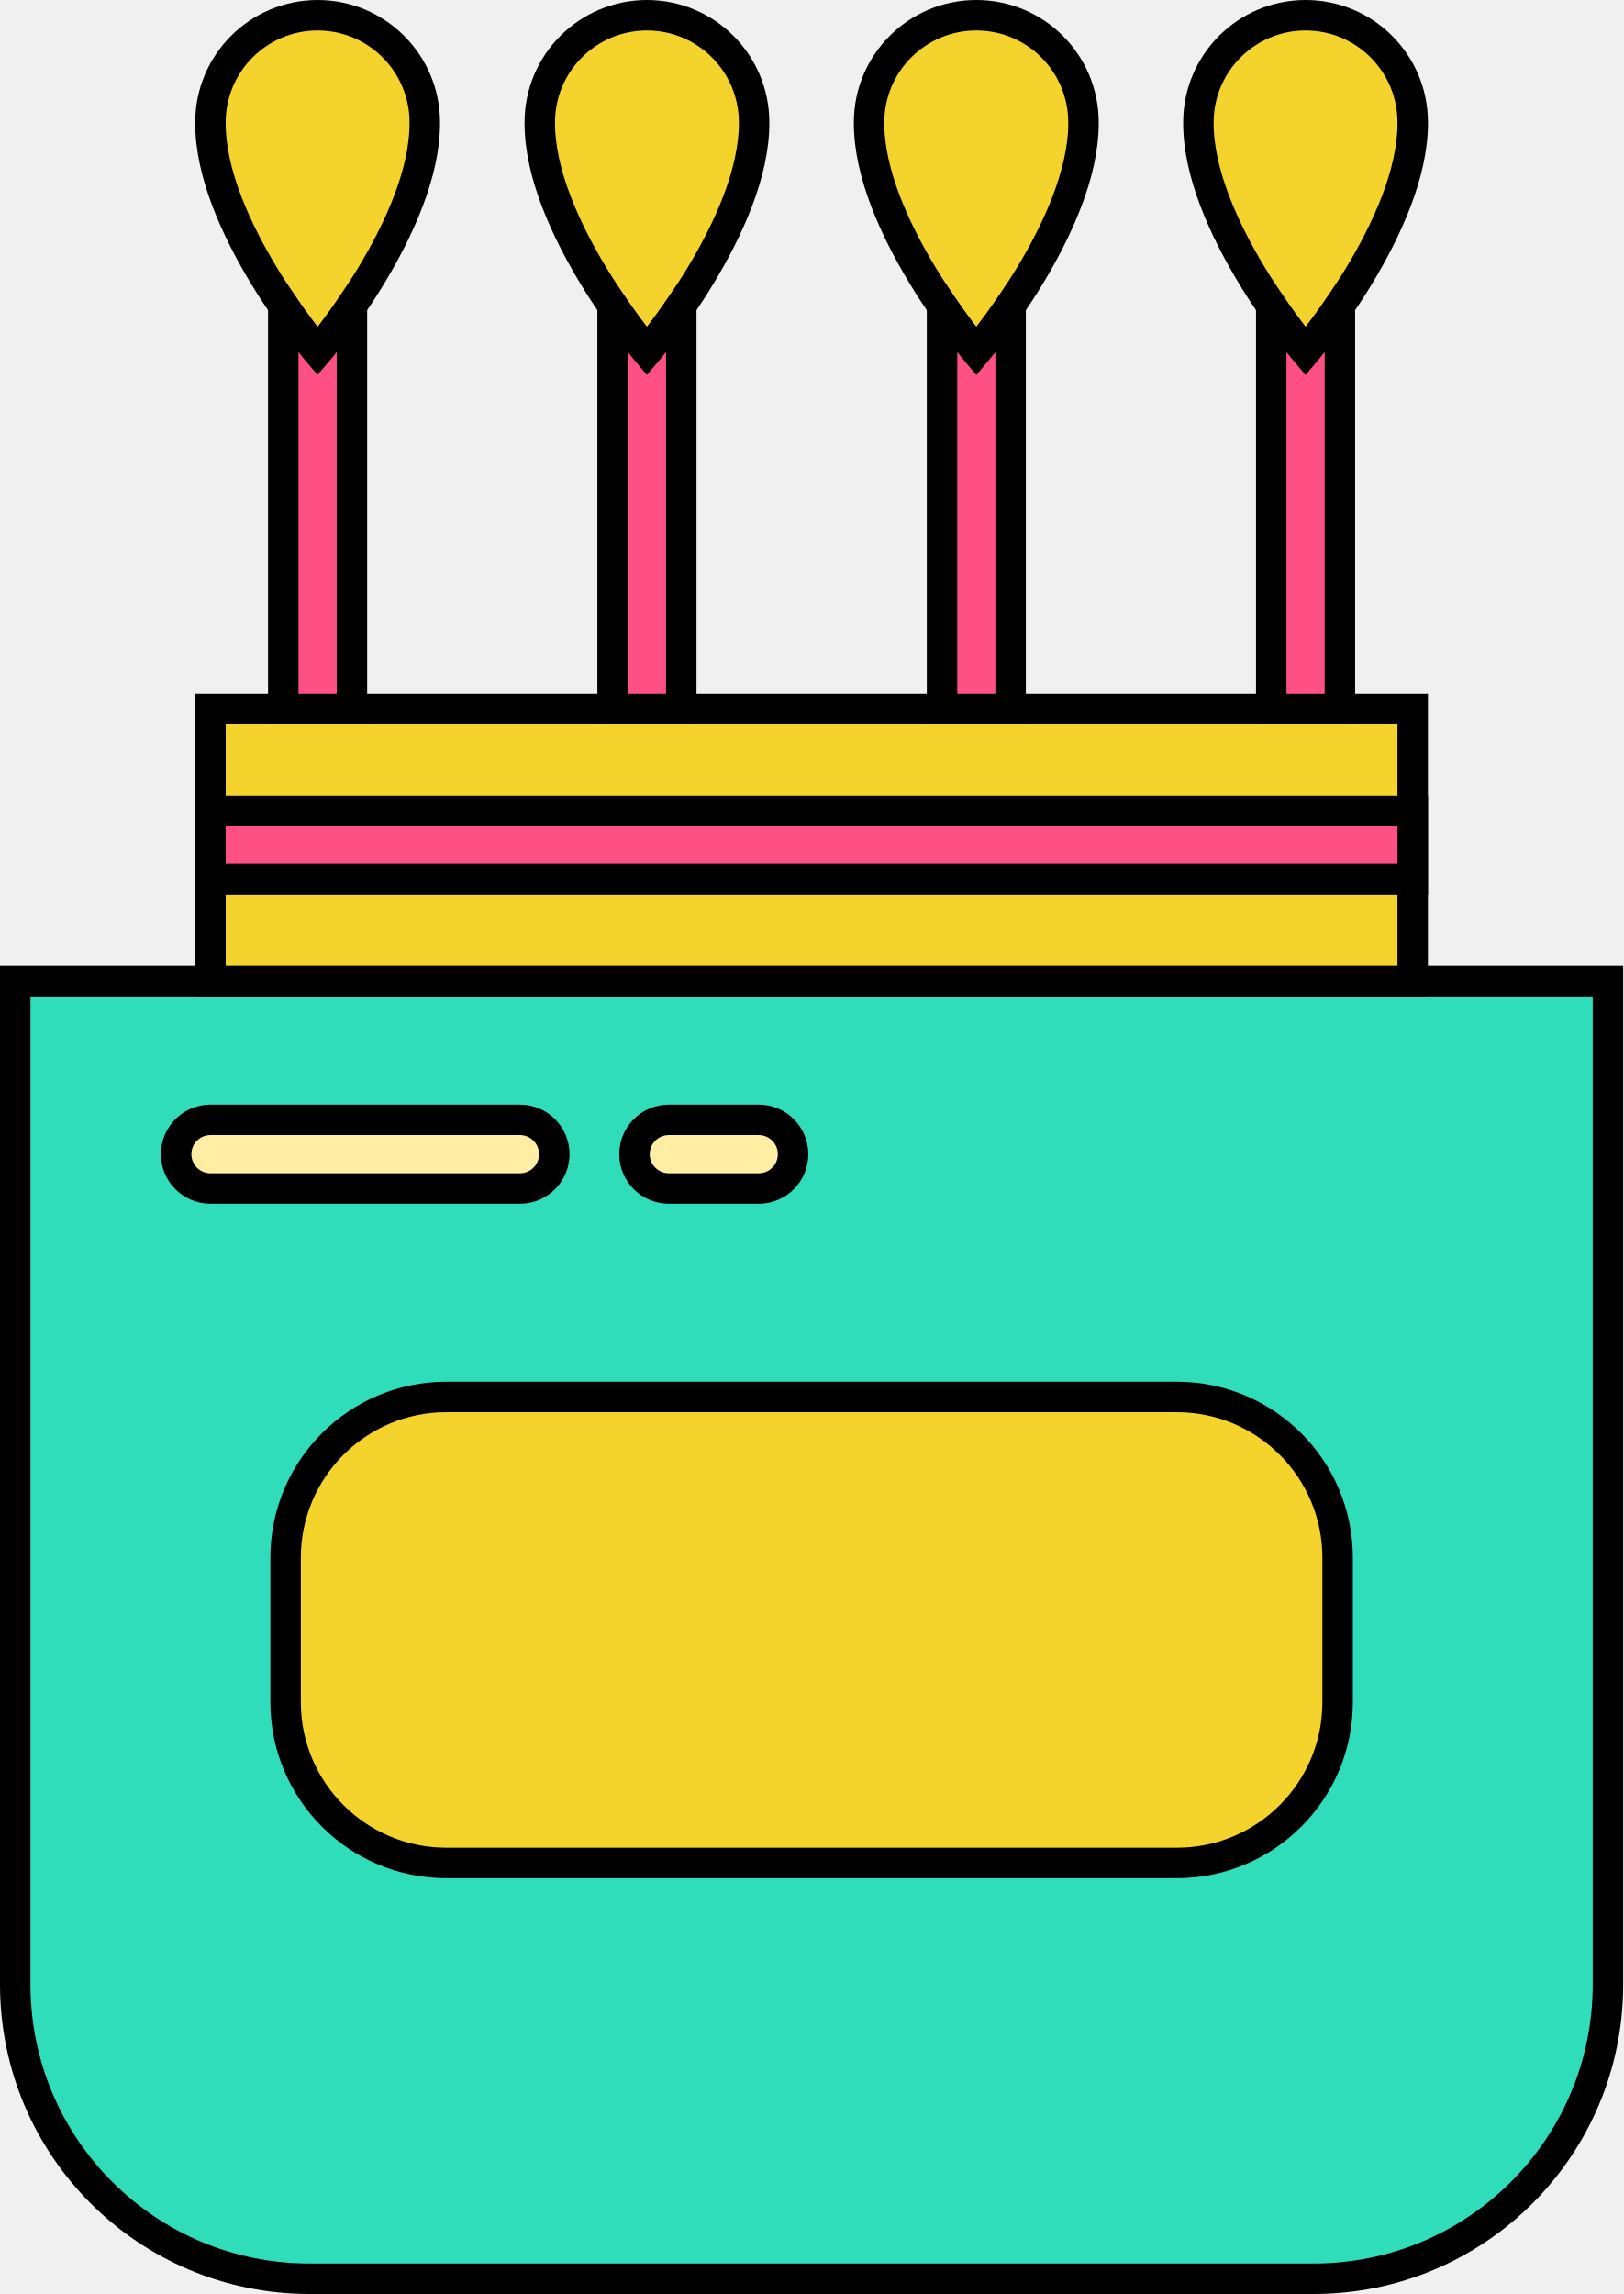
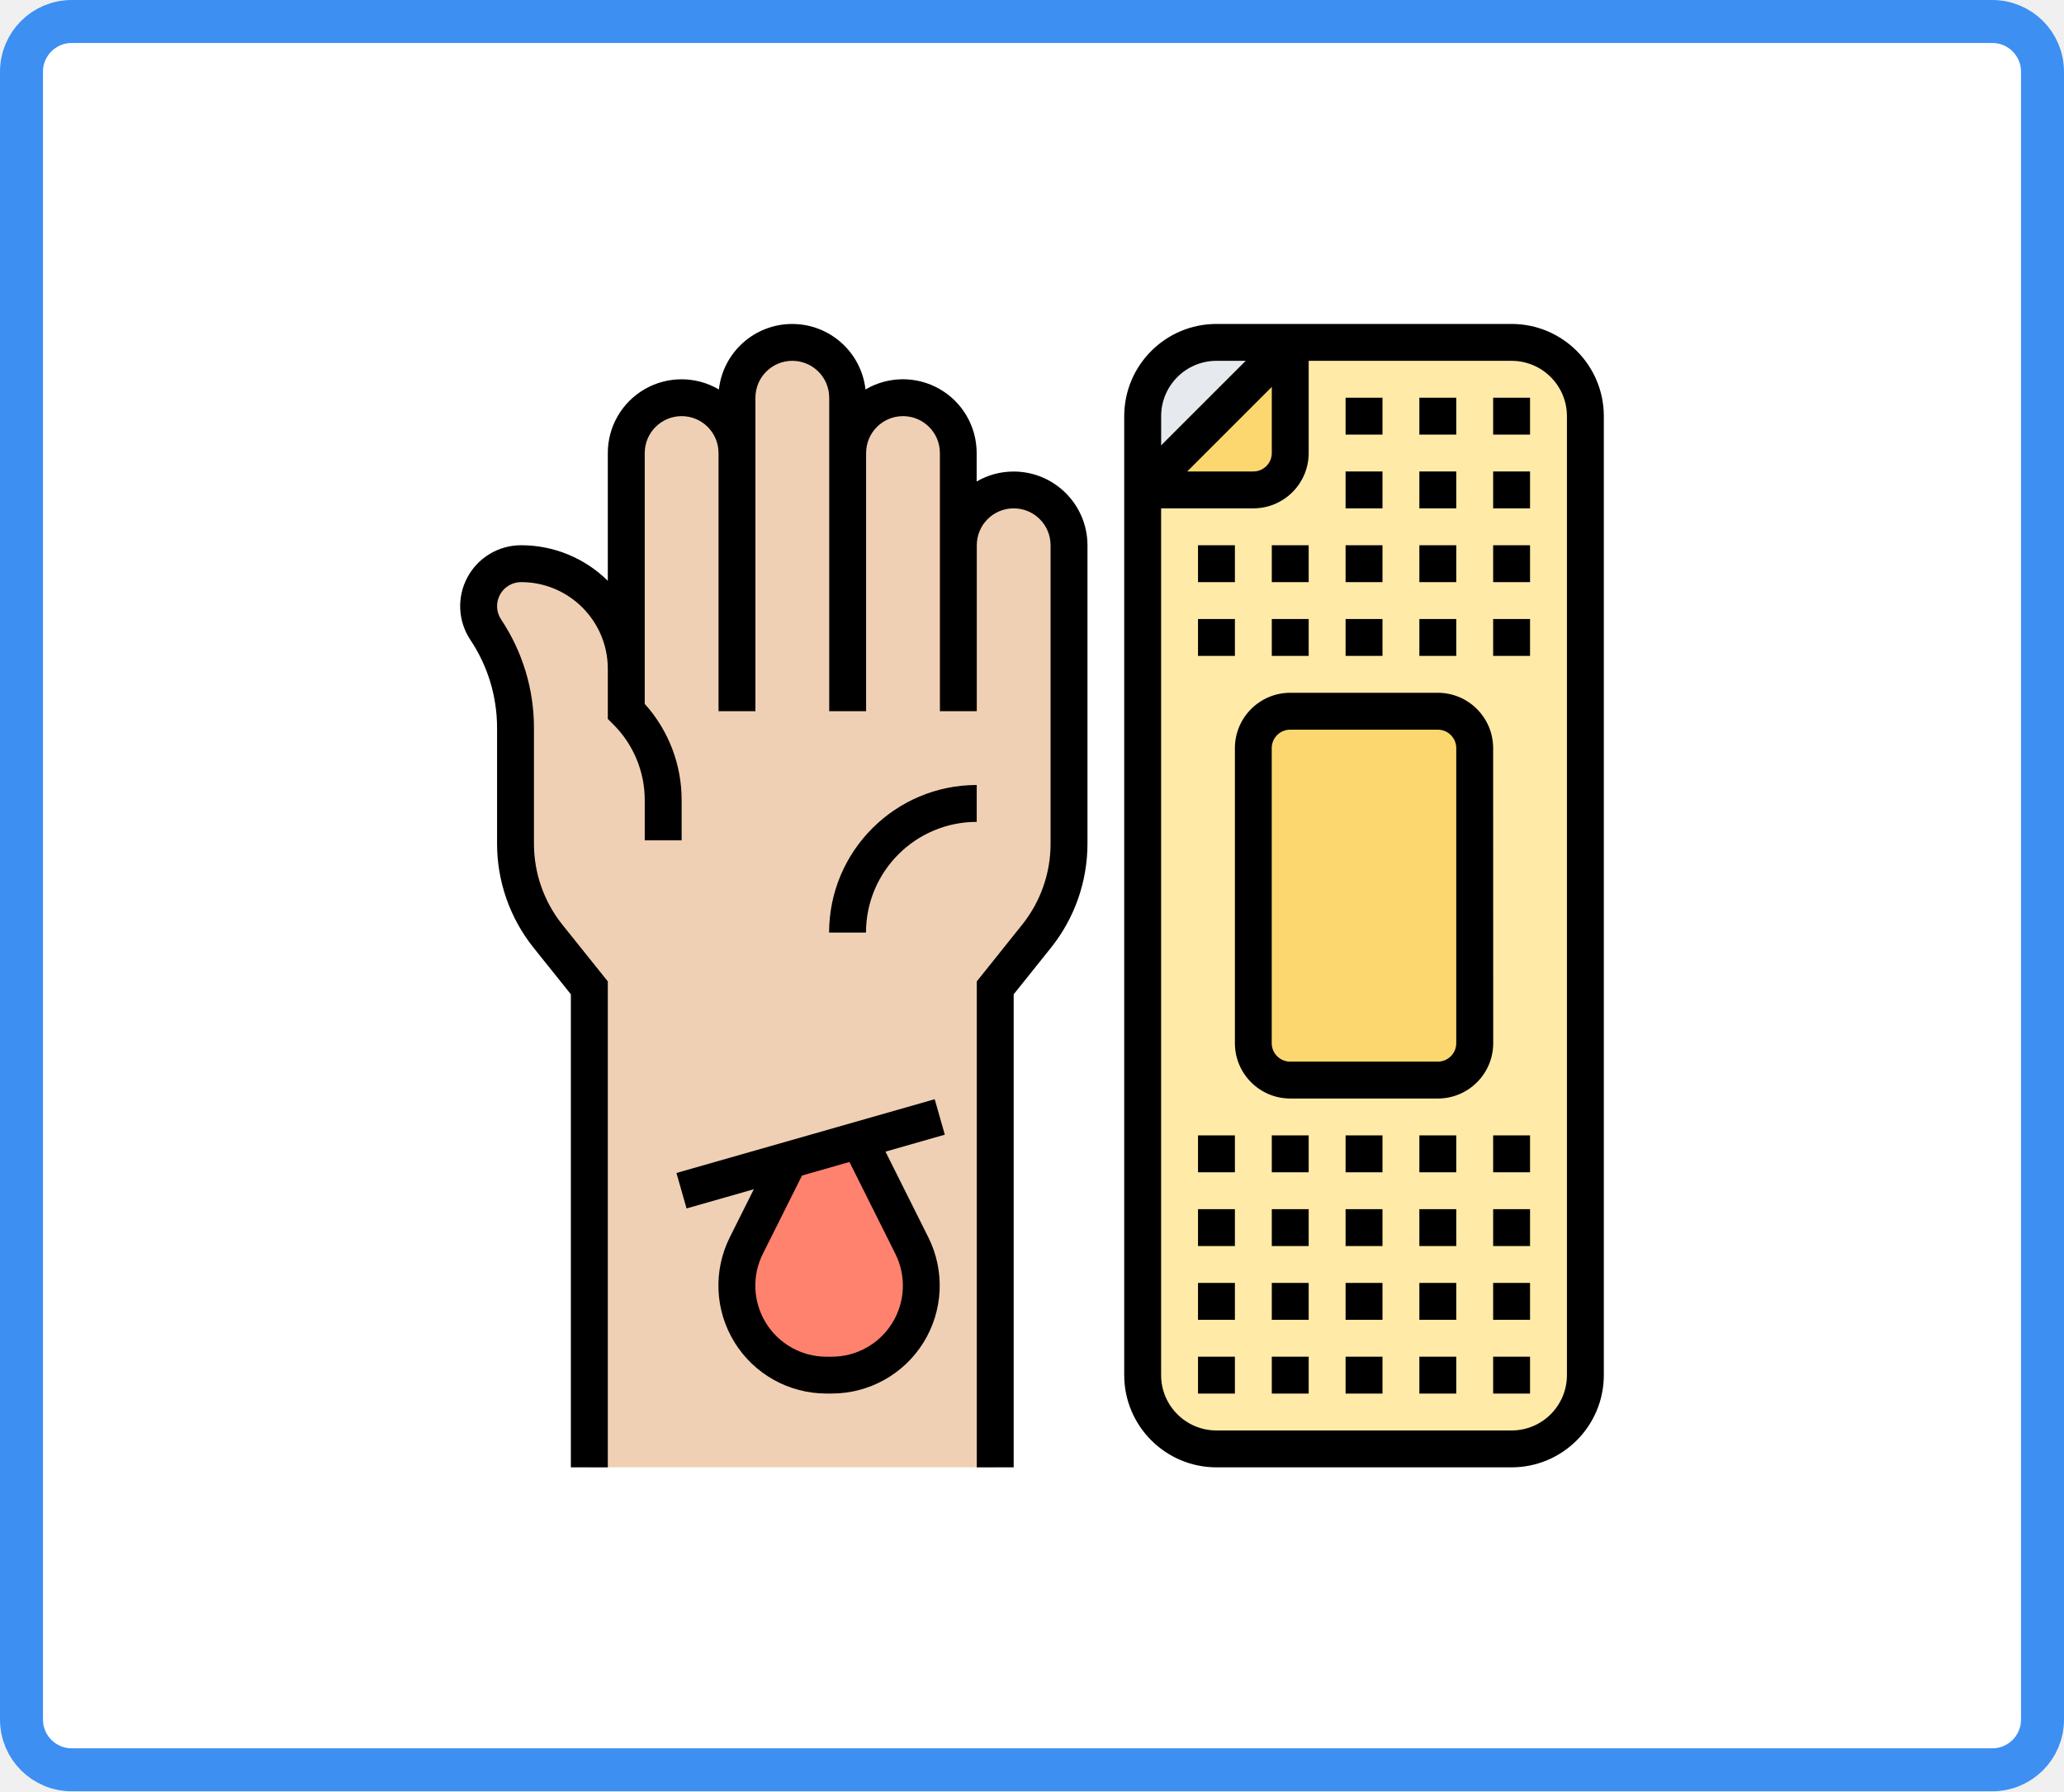
- <svg xmlns="http://www.w3.org/2000/svg" width="53.265" height="75.271" viewBox="0 0 53.265 75.271">
-   <g id="_45" data-name="45" transform="translate(-22.9 -5.806)">
-     <path id="Trazado_881778" data-name="Trazado 881778" d="M23.4,55.546H75.665V88.468a9.655,9.655,0,0,1-9.655,9.655H33.055A9.655,9.655,0,0,1,23.4,88.468V55.546Z" transform="translate(0 -17.546)" fill="#2fddbb" stroke="#000" stroke-width="1" />
-     <rect id="Rectángulo_403347" data-name="Rectángulo 403347" width="39.452" height="8.938" transform="translate(29.806 29.061)" fill="#f4d32c" stroke="#000" stroke-width="1" />
-     <path id="Trazado_881779" data-name="Trazado 881779" d="M36.869,6.306a3.517,3.517,0,0,1,3.517,3.517c.02,3.355-3.517,7.515-3.517,7.515s-3.54-4.161-3.516-7.515A3.516,3.516,0,0,1,36.87,6.306Z" transform="translate(-3.547 0)" fill="#f4d32c" stroke="#000" stroke-width="1" />
-     <path id="Trazado_881780" data-name="Trazado 881780" d="M53.658,6.306a3.517,3.517,0,0,1,3.517,3.517c.02,3.355-3.517,7.515-3.517,7.515s-3.536-4.161-3.516-7.515a3.516,3.516,0,0,1,3.517-3.517Z" transform="translate(-9.529 0)" fill="#f4d32c" stroke="#000" stroke-width="1" />
-     <path id="Trazado_881781" data-name="Trazado 881781" d="M70.451,6.306a3.516,3.516,0,0,1,3.516,3.517c.02,3.355-3.516,7.515-3.516,7.515s-3.54-4.161-3.52-7.515A3.517,3.517,0,0,1,70.451,6.306Z" transform="translate(-15.512)" fill="#f4d32c" stroke="#000" stroke-width="1" />
-     <path id="Trazado_881782" data-name="Trazado 881782" d="M87.237,6.306a3.516,3.516,0,0,1,3.516,3.517c.021,3.355-3.516,7.515-3.516,7.515S83.7,13.178,83.72,9.823a3.517,3.517,0,0,1,3.517-3.517Z" transform="translate(-21.494 0)" fill="#f4d32c" stroke="#000" stroke-width="1" />
-     <rect id="Rectángulo_403348" data-name="Rectángulo 403348" width="34.522" height="15.291" rx="5.275" transform="translate(32.272 51.643)" fill="#f4d32c" stroke="#000" stroke-width="1" />
-     <rect id="Rectángulo_403349" data-name="Rectángulo 403349" width="39.453" height="2.253" transform="translate(29.806 32.404)" fill="#ff5086" stroke="#000" stroke-width="1" />
-     <path id="Trazado_881783" data-name="Trazado 881783" d="M42.886,64.87H32.729a1.126,1.126,0,0,1,0-2.253H42.886a1.126,1.126,0,0,1,0,2.253Z" transform="translate(-2.923 -20.066)" fill="#ffeea4" stroke="#000" stroke-width="1" />
-     <path id="Trazado_881784" data-name="Trazado 881784" d="M59.057,64.87H56.1a1.126,1.126,0,1,1,0-2.253h2.952a1.126,1.126,0,0,1,0,2.253Z" transform="translate(-11.253 -20.066)" fill="#ffeea4" stroke="#000" stroke-width="1" />
-     <path id="Trazado_881785" data-name="Trazado 881785" d="M38.192,22.612s-.5-.591-1.126-1.506V34.335h2.253V21.106C38.7,22.021,38.192,22.612,38.192,22.612Z" transform="translate(-4.87 -5.274)" fill="#ff5086" stroke="#000" stroke-width="1" />
-     <path id="Trazado_881786" data-name="Trazado 881786" d="M54.981,22.612s-.5-.591-1.126-1.506V34.335h2.253V21.106C55.483,22.021,54.981,22.612,54.981,22.612Z" transform="translate(-10.852 -5.274)" fill="#ff5086" stroke="#000" stroke-width="1" />
-     <path id="Trazado_881787" data-name="Trazado 881787" d="M71.776,22.612s-.5-.591-1.126-1.506V34.335H72.9V21.106C72.275,22.021,71.776,22.612,71.776,22.612Z" transform="translate(-16.837 -5.274)" fill="#ff5086" stroke="#000" stroke-width="1" />
-     <path id="Trazado_881788" data-name="Trazado 881788" d="M88.56,22.612s-.5-.591-1.126-1.506V34.335h2.253V21.106C89.062,22.021,88.56,22.612,88.56,22.612Z" transform="translate(-22.818 -5.274)" fill="#ff5086" stroke="#000" stroke-width="1" />
+ <svg xmlns="http://www.w3.org/2000/svg" width="144" height="125" viewBox="0 0 144 125">
+   <g id="Grupo_1104020" data-name="Grupo 1104020" transform="translate(-1097.051 -4400)">
+     <g id="Rectángulo_404368" data-name="Rectángulo 404368" transform="translate(1097.051 4400)" fill="#fff" stroke="#3e8ff2" stroke-width="3">
+       <rect width="144" height="125" rx="5" stroke="none" />
+       <rect x="1.5" y="1.5" width="141" height="122" rx="3.5" fill="none" />
+     </g>
+     <g id="plaster_7014958" transform="translate(1129.156 4422.605)">
+       <g id="Grupo_1103788" data-name="Grupo 1103788" transform="translate(1.287 1.287)">
+         <g id="Grupo_1103782" data-name="Grupo 1103782" transform="translate(46.329 0)">
+           <path id="Trazado_884321" data-name="Trazado 884321" d="M306.3,8,296,18.3V13.148A5.148,5.148,0,0,1,301.148,8Z" transform="translate(-296 -8)" fill="#e6e9ed" />
+         </g>
+         <g id="Grupo_1103783" data-name="Grupo 1103783" transform="translate(46.329 0)">
+           <path id="Trazado_884322" data-name="Trazado 884322" d="M326.886,13.148v66.92a5.148,5.148,0,0,1-5.148,5.148H301.148A5.148,5.148,0,0,1,296,80.068V18.3h7.722a2.573,2.573,0,0,0,2.574-2.574V8h15.443A5.148,5.148,0,0,1,326.886,13.148Z" transform="translate(-296 -8)" fill="#ffeaa7" />
+         </g>
+         <g id="Grupo_1103784" data-name="Grupo 1103784" transform="translate(54.051 25.739)">
+           <path id="Trazado_884323" data-name="Trazado 884323" d="M359.443,170.574v20.591a2.573,2.573,0,0,1-2.574,2.574h-10.3A2.573,2.573,0,0,1,344,191.165V170.574A2.573,2.573,0,0,1,346.574,168h10.3A2.573,2.573,0,0,1,359.443,170.574Z" transform="translate(-344 -168)" fill="#fcd770" />
+         </g>
+         <g id="Grupo_1103785" data-name="Grupo 1103785" transform="translate(46.329 0)">
+           <path id="Trazado_884324" data-name="Trazado 884324" d="M306.3,8v7.722a2.573,2.573,0,0,1-2.574,2.574H296Z" transform="translate(-296 -8)" fill="#fcd770" />
+         </g>
+         <g id="Grupo_1103786" data-name="Grupo 1103786">
+           <path id="Trazado_884325" data-name="Trazado 884325" d="M33.739,15.722a3.861,3.861,0,0,1,7.722,0v6.435a3.861,3.861,0,1,1,7.722,0V43a10.3,10.3,0,0,1-2.255,6.431l-2.892,3.615V86.5H15.722V53.042l-2.892-3.615A10.3,10.3,0,0,1,10.574,43V34.908a12.328,12.328,0,0,0-.531-3.582A12.331,12.331,0,0,0,8.5,28.05a2.965,2.965,0,0,1,2.466-4.607A7.333,7.333,0,0,1,18.3,30.775V15.722a3.861,3.861,0,0,1,7.722,0V11.861a3.861,3.861,0,0,1,7.722,0Z" transform="translate(-8 -8)" fill="#f0d0b4" />
+         </g>
+         <g id="Grupo_1103787" data-name="Grupo 1103787" transform="translate(18.017 55.66)">
+           <path id="Trazado_884326" data-name="Trazado 884326" d="M132.7,362.725a6.247,6.247,0,0,1-6.079,7.683h-.376a6.247,6.247,0,0,1-5.587-9.041l2.987-5.973L128.526,354l3.684,7.368A6.184,6.184,0,0,1,132.7,362.725Z" transform="translate(-120 -354)" fill="#ff826e" />
+         </g>
+       </g>
+       <g id="Grupo_1103789" data-name="Grupo 1103789">
+         <path id="Trazado_884327" data-name="Trazado 884327" d="M315.025,0H294.435A6.442,6.442,0,0,0,288,6.435v66.92a6.442,6.442,0,0,0,6.435,6.435h20.591a6.442,6.442,0,0,0,6.435-6.435V6.435A6.442,6.442,0,0,0,315.025,0ZM294.435,2.574h2.041l-5.9,5.9V6.435A3.865,3.865,0,0,1,294.435,2.574Zm3.861,1.82V9.008a1.288,1.288,0,0,1-1.287,1.287h-4.615Zm20.591,68.961a3.865,3.865,0,0,1-3.861,3.861H294.435a3.865,3.865,0,0,1-3.861-3.861V12.869h6.435a3.865,3.865,0,0,0,3.861-3.861V2.574h14.156a3.865,3.865,0,0,1,3.861,3.861Z" transform="translate(-241.671)" />
+         <path id="Trazado_884328" data-name="Trazado 884328" d="M354.017,163.861A3.865,3.865,0,0,0,350.156,160h-10.3A3.865,3.865,0,0,0,336,163.861v20.591a3.865,3.865,0,0,0,3.861,3.861h10.3a3.865,3.865,0,0,0,3.861-3.861Zm-2.574,20.591a1.288,1.288,0,0,1-1.287,1.287h-10.3a1.288,1.288,0,0,1-1.287-1.287V163.861a1.288,1.288,0,0,1,1.287-1.287h10.3a1.288,1.288,0,0,1,1.287,1.287Z" transform="translate(-281.949 -134.261)" />
+         <path id="Trazado_884329" data-name="Trazado 884329" d="M352,96h2.574v2.574H352Z" transform="translate(-295.375 -80.557)" />
+         <path id="Trazado_884330" data-name="Trazado 884330" d="M416,96h2.574v2.574H416Z" transform="translate(-349.08 -80.557)" />
+         <path id="Trazado_884331" data-name="Trazado 884331" d="M384,96h2.574v2.574H384Z" transform="translate(-322.227 -80.557)" />
+         <path id="Trazado_884332" data-name="Trazado 884332" d="M320,96h2.574v2.574H320Z" transform="translate(-268.523 -80.557)" />
+         <path id="Trazado_884333" data-name="Trazado 884333" d="M448,96h2.574v2.574H448Z" transform="translate(-375.932 -80.557)" />
+         <path id="Trazado_884334" data-name="Trazado 884334" d="M384,128h2.574v2.574H384Z" transform="translate(-322.227 -107.409)" />
+         <path id="Trazado_884335" data-name="Trazado 884335" d="M448,128h2.574v2.574H448Z" transform="translate(-375.932 -107.409)" />
+         <path id="Trazado_884336" data-name="Trazado 884336" d="M352,128h2.574v2.574H352Z" transform="translate(-295.375 -107.409)" />
+         <path id="Trazado_884337" data-name="Trazado 884337" d="M416,128h2.574v2.574H416Z" transform="translate(-349.08 -107.409)" />
+         <path id="Trazado_884338" data-name="Trazado 884338" d="M320,128h2.574v2.574H320Z" transform="translate(-268.523 -107.409)" />
+         <path id="Trazado_884339" data-name="Trazado 884339" d="M416,64h2.574v2.574H416Z" transform="translate(-349.08 -53.705)" />
+         <path id="Trazado_884340" data-name="Trazado 884340" d="M384,64h2.574v2.574H384Z" transform="translate(-322.227 -53.705)" />
+         <path id="Trazado_884341" data-name="Trazado 884341" d="M448,64h2.574v2.574H448Z" transform="translate(-375.932 -53.705)" />
+         <path id="Trazado_884342" data-name="Trazado 884342" d="M448,32h2.574v2.574H448Z" transform="translate(-375.932 -26.852)" />
+         <path id="Trazado_884343" data-name="Trazado 884343" d="M384,32h2.574v2.574H384Z" transform="translate(-322.227 -26.852)" />
+         <path id="Trazado_884344" data-name="Trazado 884344" d="M416,32h2.574v2.574H416Z" transform="translate(-349.08 -26.852)" />
+         <path id="Trazado_884345" data-name="Trazado 884345" d="M416,384h2.574v2.574H416Z" transform="translate(-349.08 -322.227)" />
+         <path id="Trazado_884346" data-name="Trazado 884346" d="M384,384h2.574v2.574H384Z" transform="translate(-322.227 -322.227)" />
+         <path id="Trazado_884347" data-name="Trazado 884347" d="M448,384h2.574v2.574H448Z" transform="translate(-375.932 -322.227)" />
+         <path id="Trazado_884348" data-name="Trazado 884348" d="M352,384h2.574v2.574H352Z" transform="translate(-295.375 -322.227)" />
+         <path id="Trazado_884349" data-name="Trazado 884349" d="M320,384h2.574v2.574H320Z" transform="translate(-268.523 -322.227)" />
+         <path id="Trazado_884350" data-name="Trazado 884350" d="M384,352h2.574v2.574H384Z" transform="translate(-322.227 -295.375)" />
+         <path id="Trazado_884351" data-name="Trazado 884351" d="M320,352h2.574v2.574H320Z" transform="translate(-268.523 -295.375)" />
+         <path id="Trazado_884352" data-name="Trazado 884352" d="M448,352h2.574v2.574H448Z" transform="translate(-375.932 -295.375)" />
+         <path id="Trazado_884353" data-name="Trazado 884353" d="M416,352h2.574v2.574H416Z" transform="translate(-349.08 -295.375)" />
+         <path id="Trazado_884354" data-name="Trazado 884354" d="M352,352h2.574v2.574H352Z" transform="translate(-295.375 -295.375)" />
+         <path id="Trazado_884355" data-name="Trazado 884355" d="M416,416h2.574v2.574H416Z" transform="translate(-349.08 -349.08)" />
+         <path id="Trazado_884356" data-name="Trazado 884356" d="M352,416h2.574v2.574H352Z" transform="translate(-295.375 -349.08)" />
+         <path id="Trazado_884357" data-name="Trazado 884357" d="M384,416h2.574v2.574H384Z" transform="translate(-322.227 -349.08)" />
+         <path id="Trazado_884358" data-name="Trazado 884358" d="M448,416h2.574v2.574H448Z" transform="translate(-375.932 -349.08)" />
+         <path id="Trazado_884359" data-name="Trazado 884359" d="M320,416h2.574v2.574H320Z" transform="translate(-268.523 -349.08)" />
+         <path id="Trazado_884360" data-name="Trazado 884360" d="M416,448h2.574v2.574H416Z" transform="translate(-349.08 -375.932)" />
+         <path id="Trazado_884361" data-name="Trazado 884361" d="M448,448h2.574v2.574H448Z" transform="translate(-375.932 -375.932)" />
+         <path id="Trazado_884362" data-name="Trazado 884362" d="M320,448h2.574v2.574H320Z" transform="translate(-268.523 -375.932)" />
+         <path id="Trazado_884363" data-name="Trazado 884363" d="M384,448h2.574v2.574H384Z" transform="translate(-322.227 -375.932)" />
+         <path id="Trazado_884364" data-name="Trazado 884364" d="M352,448h2.574v2.574H352Z" transform="translate(-295.375 -375.932)" />
+         <path id="Trazado_884365" data-name="Trazado 884365" d="M38.608,10.3a5.114,5.114,0,0,0-2.574.693V9.008a5.144,5.144,0,0,0-7.755-4.436,5.147,5.147,0,0,0-10.229,0A5.144,5.144,0,0,0,10.3,9.008v8.917A8.59,8.59,0,0,0,4.25,15.443,4.25,4.25,0,0,0,.714,22.051a11.041,11.041,0,0,1,1.86,6.143v8.089a11.624,11.624,0,0,0,2.538,7.235l2.61,3.262V79.79H10.3V45.878L7.122,41.911a9.041,9.041,0,0,1-1.974-5.628V28.194a13.6,13.6,0,0,0-2.292-7.571,1.677,1.677,0,0,1,1.4-2.607A6.052,6.052,0,0,1,10.3,24.062v3.5l.377.377a7.451,7.451,0,0,1,2.2,5.3v2.795h2.574V33.239a10,10,0,0,0-2.574-6.726V9.008a2.574,2.574,0,1,1,5.148,0V27.025h2.574V5.148a2.574,2.574,0,0,1,5.148,0V27.025h2.574V9.008a2.574,2.574,0,0,1,5.148,0V27.025h2.574V15.443a2.574,2.574,0,0,1,5.148,0v20.84a9.041,9.041,0,0,1-1.974,5.628l-3.174,3.967V79.79h2.574V46.781l2.61-3.262a11.625,11.625,0,0,0,2.538-7.235V15.443A5.154,5.154,0,0,0,38.608,10.3Z" />
+         <path id="Trazado_884366" data-name="Trazado 884366" d="M170.3,202.574V200A10.307,10.307,0,0,0,160,210.3h2.574A7.73,7.73,0,0,1,170.3,202.574Z" transform="translate(-134.261 -167.827)" />
+         <path id="Trazado_884367" data-name="Trazado 884367" d="M111.819,336.308,93.8,341.456l.707,2.475L99.2,342.59l-1.678,3.357a7.534,7.534,0,0,0,6.739,10.9h.375a7.534,7.534,0,0,0,6.739-10.9l-2.99-5.981,4.139-1.183ZM109.075,347.1a4.96,4.96,0,0,1-4.436,7.178h-.375a4.96,4.96,0,0,1-4.436-7.178l2.734-5.467,3.308-.945Z" transform="translate(-78.712 -282.208)" />
+       </g>
+     </g>
  </g>
</svg>
